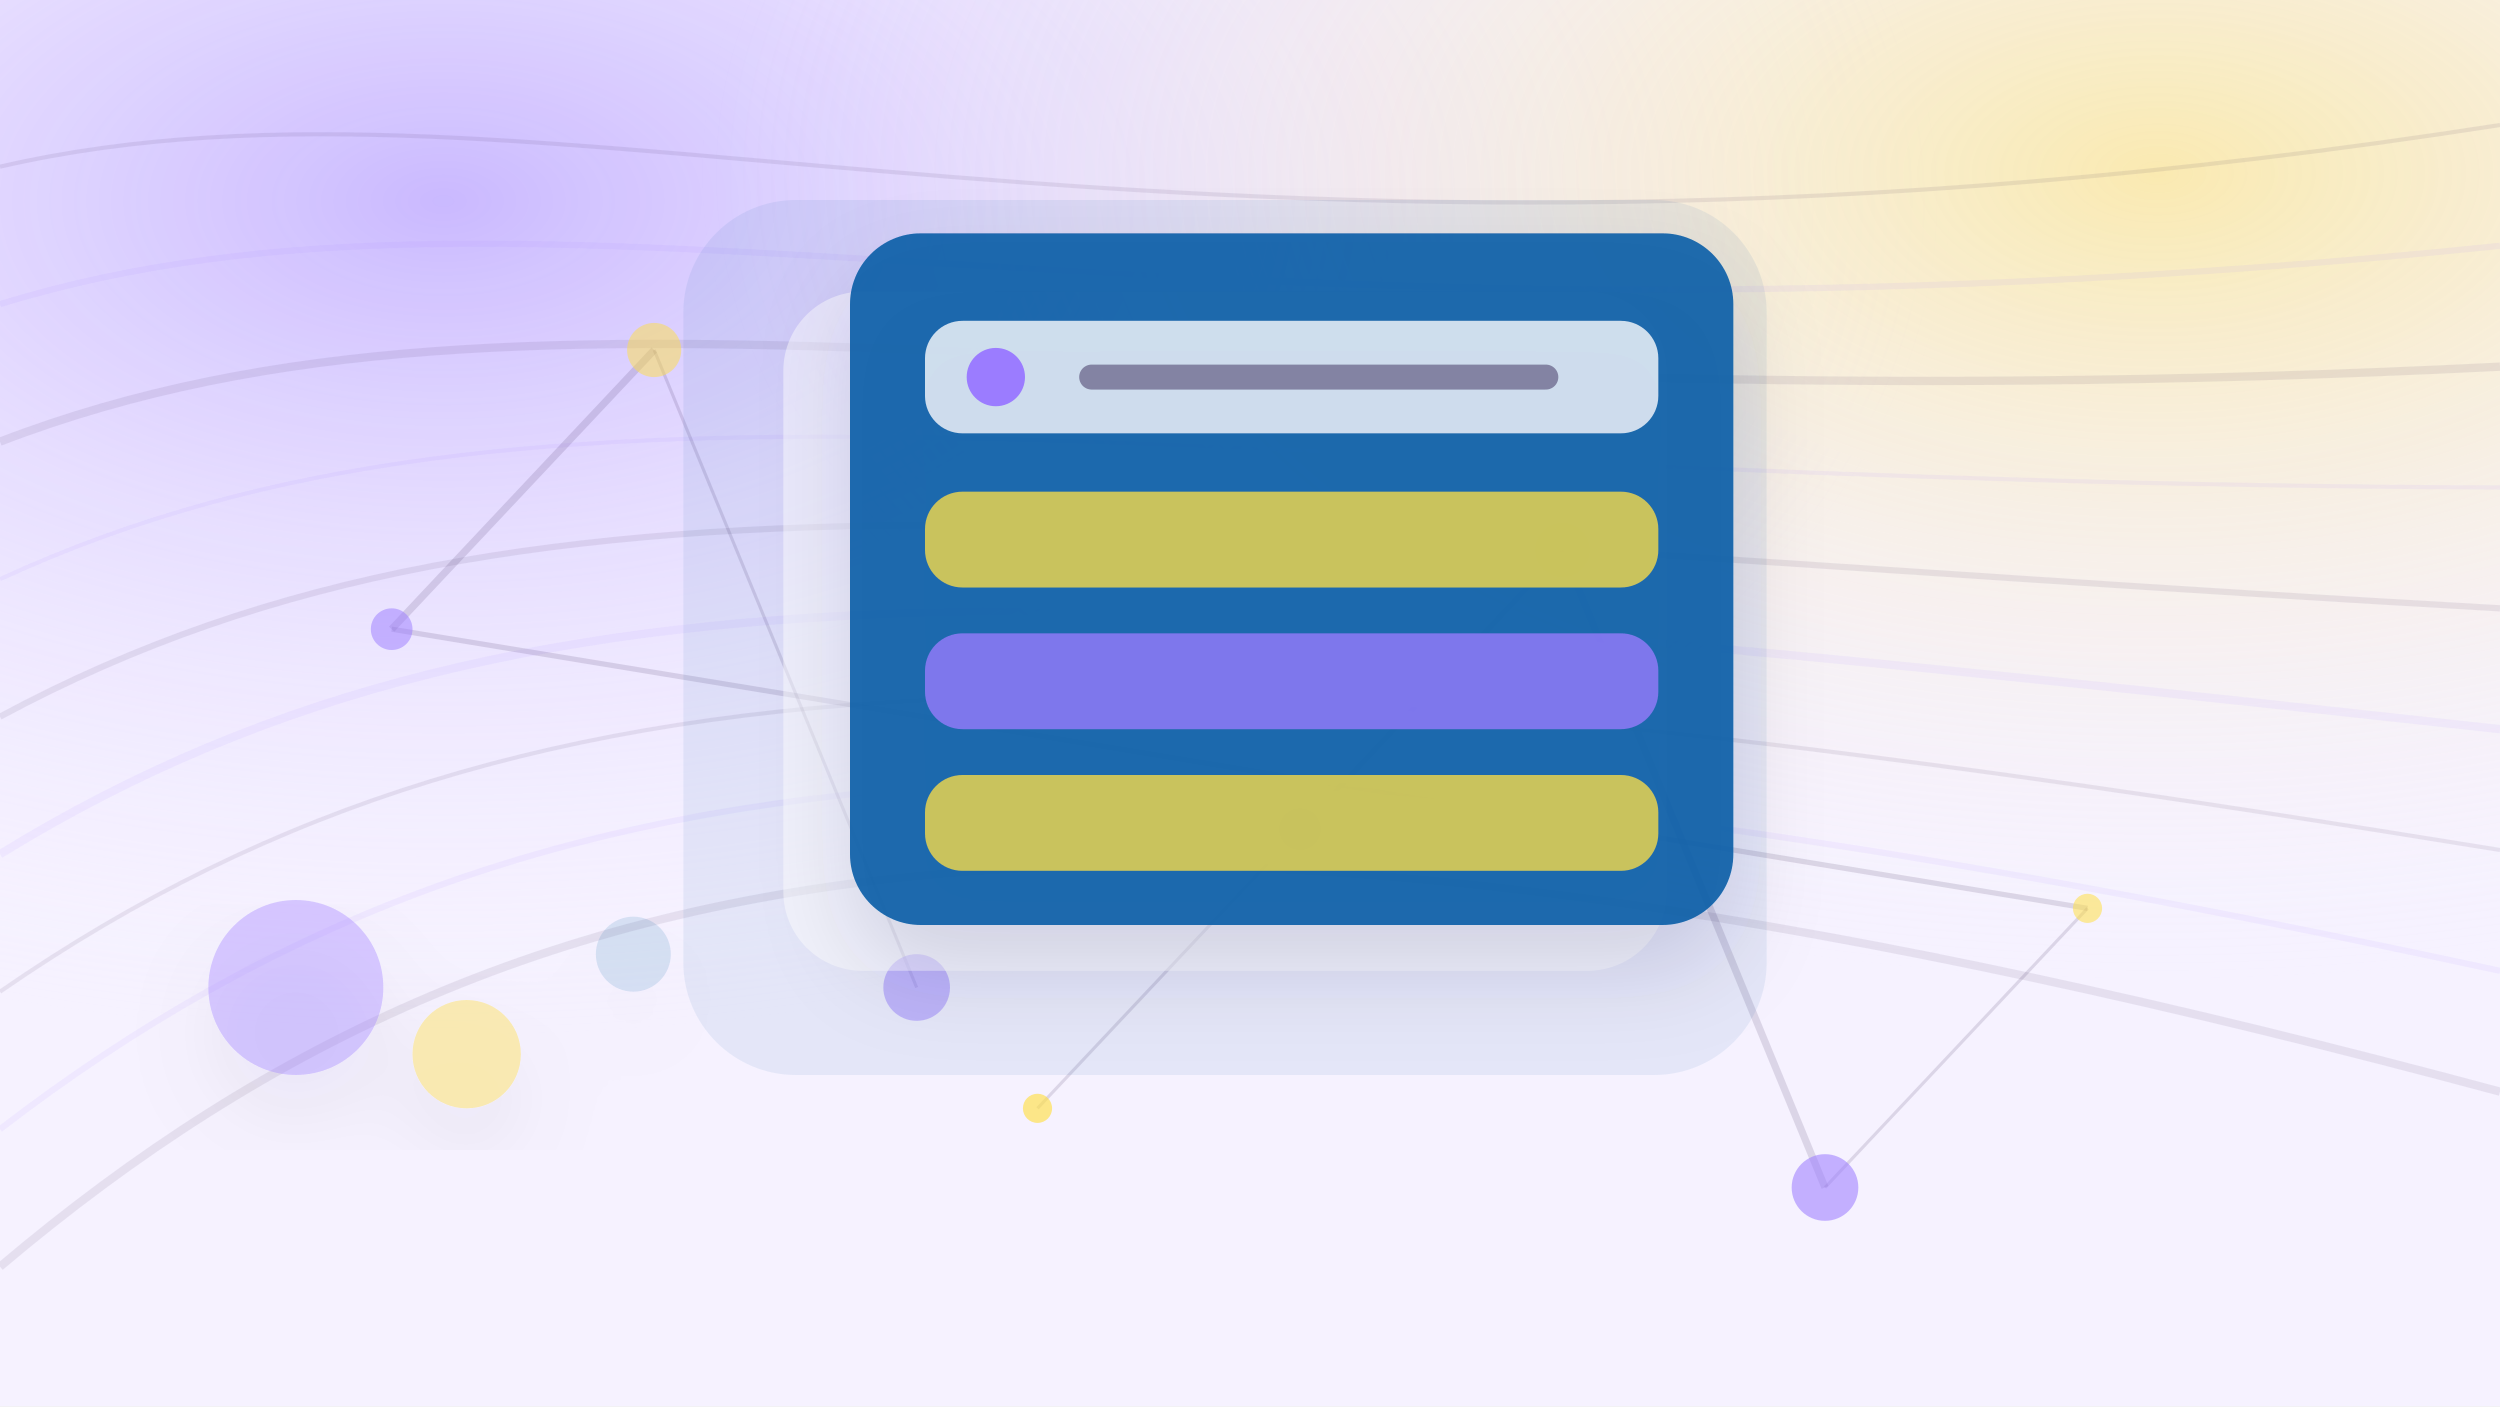
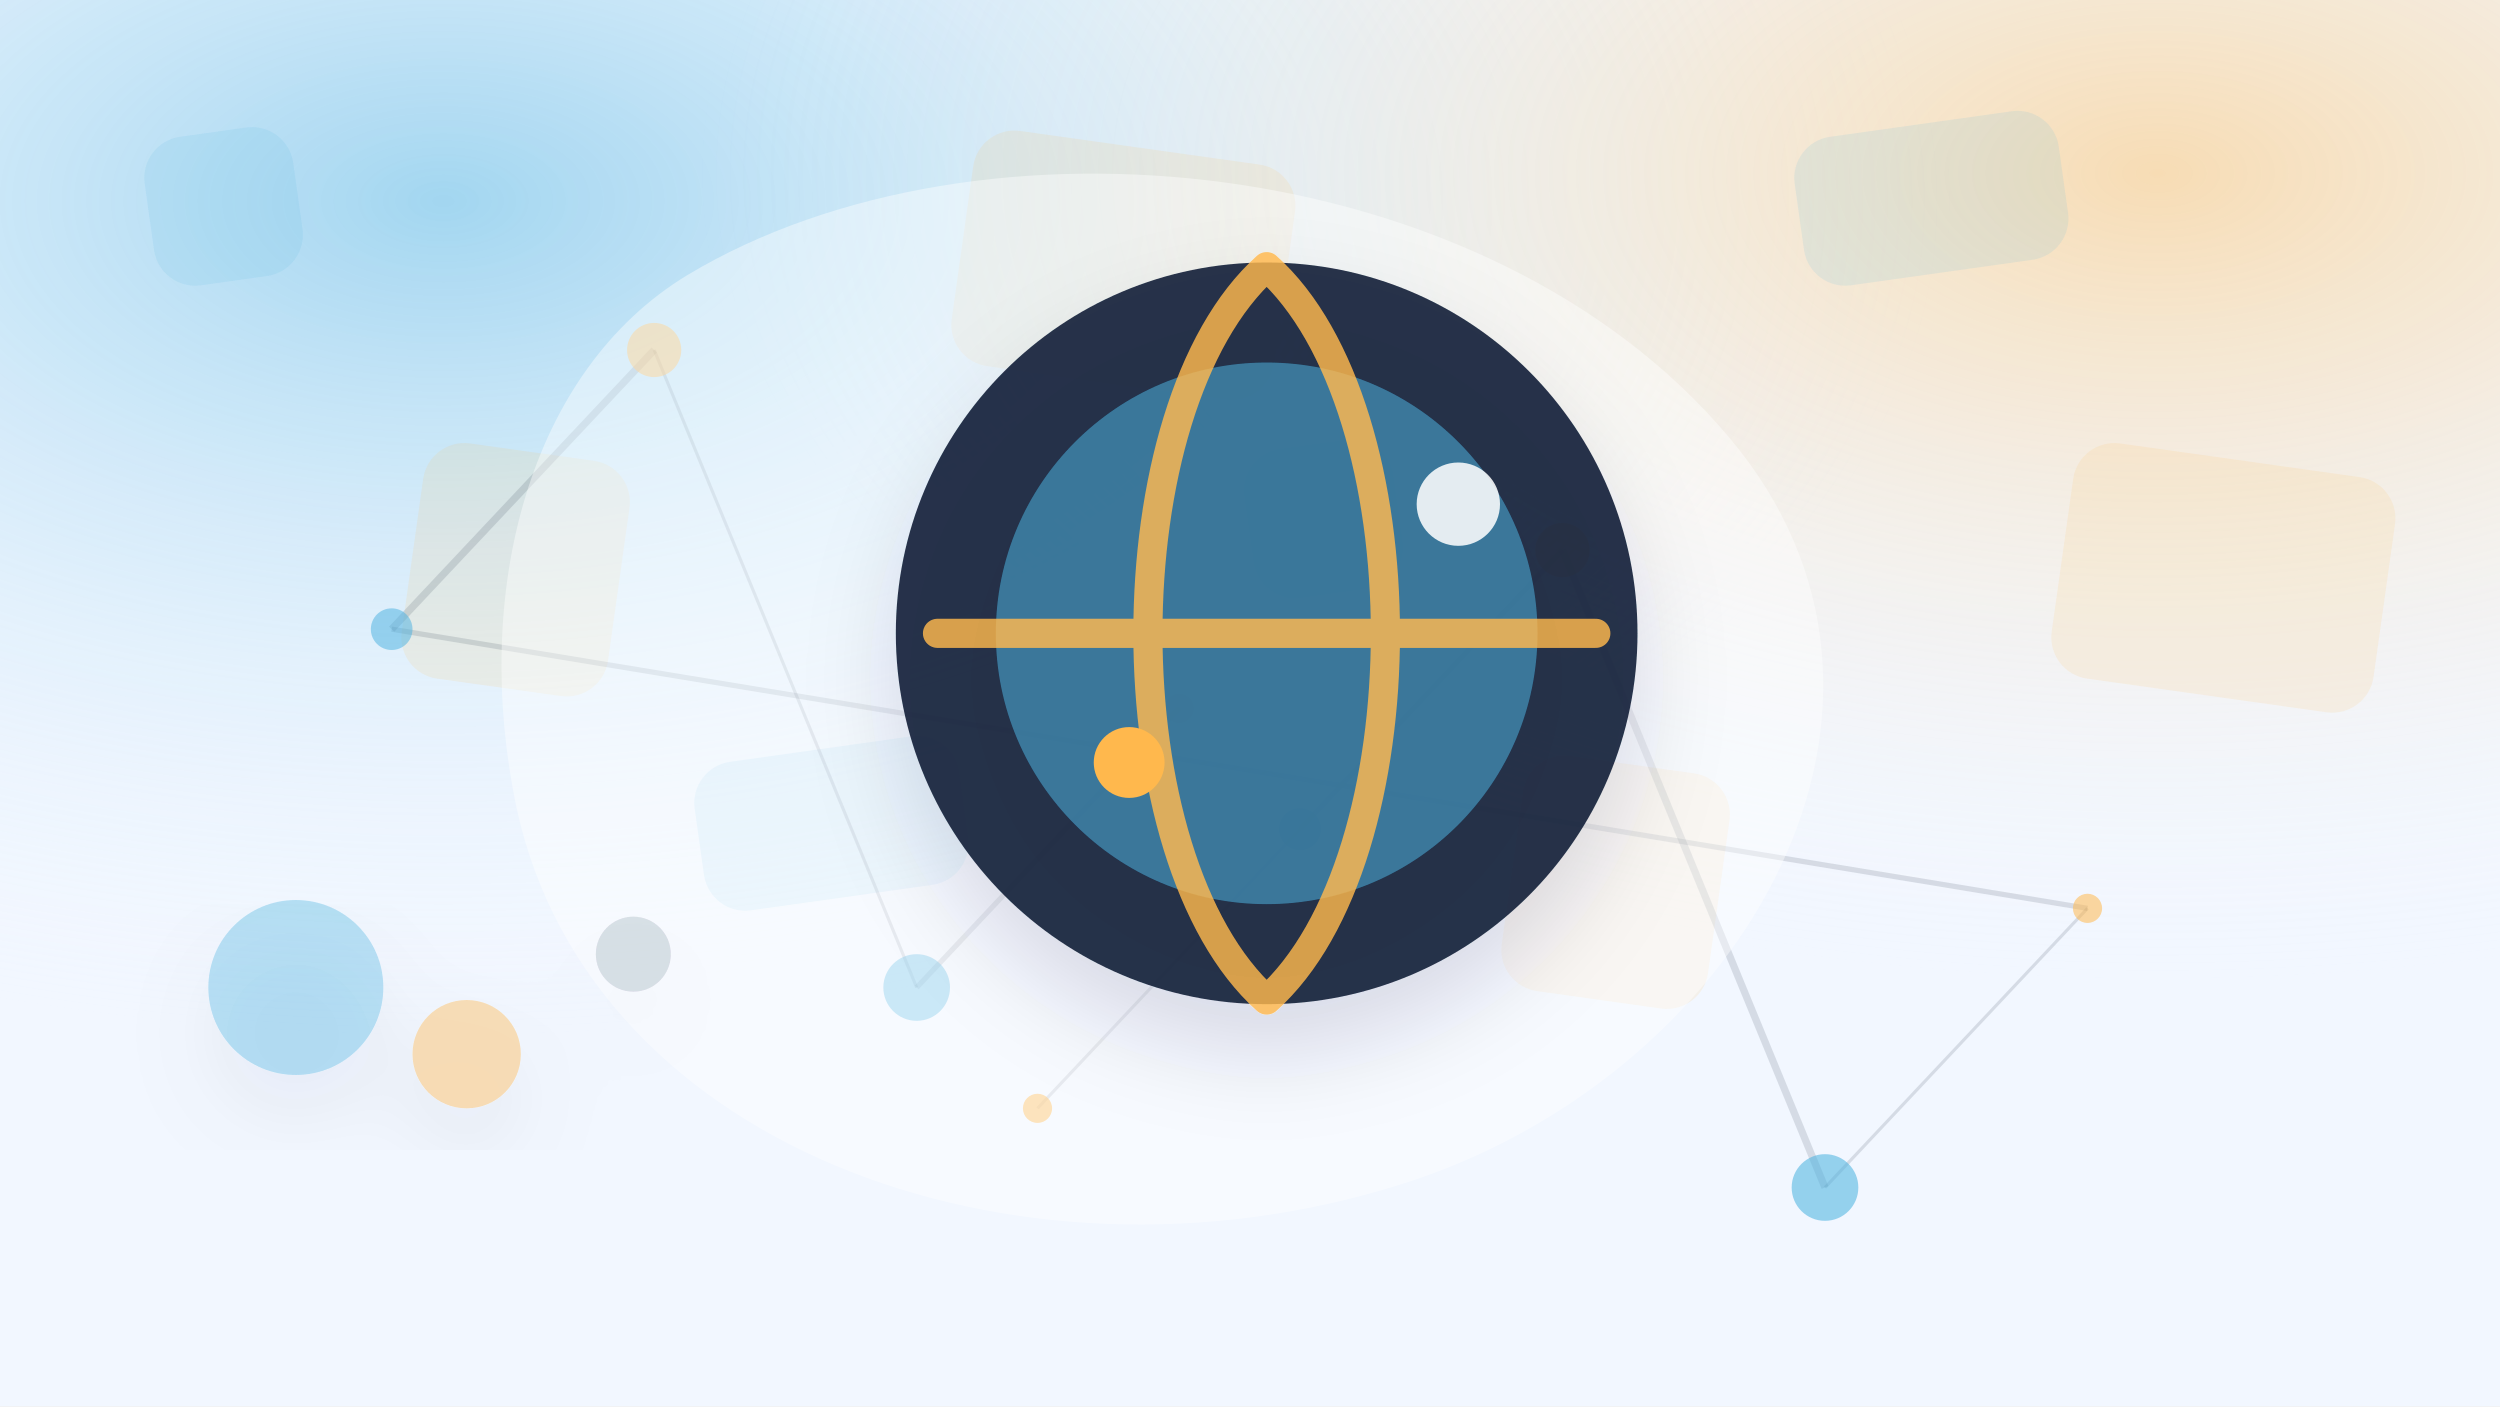
<svg xmlns="http://www.w3.org/2000/svg" width="1200" height="675" viewBox="0 0 1200 675" role="img" aria-labelledby="title desc">
  <defs>
    <radialGradient id="g1" cx="18%" cy="14%" r="60%">
-       <stop stop-color="#9b7cff" stop-opacity=".48" />
-       <stop offset="1" stop-color="#f6f2ff" stop-opacity="0" />
+       <stop stop-color="#4cb2e0" stop-opacity=".48" />
+       <stop offset="1" stop-color="#f2f7ff" stop-opacity="0" />
    </radialGradient>
    <radialGradient id="g2" cx="86%" cy="12%" r="58%">
-       <stop stop-color="#ffdf45" stop-opacity=".42" />
-       <stop offset="1" stop-color="#f6f2ff" stop-opacity="0" />
+       <stop stop-color="#ffb84d" stop-opacity=".42" />
+       <stop offset="1" stop-color="#f2f7ff" stop-opacity="0" />
    </radialGradient>
    <linearGradient id="split" x1="0" x2="1">
-       <stop stop-color="#f6f2ff" />
-       <stop offset=".55" stop-color="#f6f2ff" />
-       <stop offset=".55" stop-color="#eef8ff" />
-       <stop offset="1" stop-color="#fff7d1" />
+       <stop stop-color="#f2f7ff" />
+       <stop offset=".55" stop-color="#f2f7ff" />
+       <stop offset=".55" stop-color="#fffdf2" />
+       <stop offset="1" stop-color="#eef8ff" />
    </linearGradient>
    <filter id="shadow" x="-20%" y="-20%" width="140%" height="140%">
      <feDropShadow dx="0" dy="22" stdDeviation="22" flood-color="#12213a" flood-opacity=".14" />
    </filter>
  </defs>
-   <rect width="1200" height="675" fill="#f6f2ff" />
+   <rect width="1200" height="675" fill="#f2f7ff" />
  <rect width="1200" height="675" fill="url(#g1)" />
  <rect width="1200" height="675" fill="url(#g2)" />
  <g opacity=".9">
-     <path d="M0 80C260 20 560 160 1200 60" fill="none" stroke="#27144a" stroke-opacity=".09" stroke-width="2" />
-     <path d="M0 146C260 66 560 184 1200 118" fill="none" stroke="#9b7cff" stroke-opacity=".09" stroke-width="3" />
-     <path d="M0 212C260 112 560 208 1200 176" fill="none" stroke="#27144a" stroke-opacity=".09" stroke-width="4" />
-     <path d="M0 278C260 158 560 232 1200 234" fill="none" stroke="#9b7cff" stroke-opacity=".09" stroke-width="2" />
-     <path d="M0 344C260 204 560 256 1200 292" fill="none" stroke="#27144a" stroke-opacity=".09" stroke-width="3" />
-     <path d="M0 410C260 250 560 280 1200 350" fill="none" stroke="#9b7cff" stroke-opacity=".09" stroke-width="4" />
-     <path d="M0 476C260 296 560 304 1200 408" fill="none" stroke="#27144a" stroke-opacity=".09" stroke-width="2" />
-     <path d="M0 542C260 342 560 328 1200 466" fill="none" stroke="#9b7cff" stroke-opacity=".09" stroke-width="3" />
-     <path d="M0 608C260 388 560 352 1200 524" fill="none" stroke="#27144a" stroke-opacity=".09" stroke-width="4" />
+     <rect x="70" y="64" width="72" height="72" rx="20" fill="#4cb2e0" opacity=".13" transform="rotate(-8 100 90)" />
+     <rect x="202" y="214" width="100" height="114" rx="20" fill="#ffb84d" opacity=".13" transform="rotate(8 232 240)" />
+     <rect x="334" y="364" width="128" height="72" rx="20" fill="#4cb2e0" opacity=".13" transform="rotate(-8 364 390)" />
+     <rect x="466" y="64" width="156" height="114" rx="20" fill="#ffb84d" opacity=".13" transform="rotate(8 496 90)" />
+     <rect x="598" y="214" width="72" height="72" rx="20" fill="#4cb2e0" opacity=".13" transform="rotate(-8 628 240)" />
+     <rect x="730" y="364" width="100" height="114" rx="20" fill="#ffb84d" opacity=".13" transform="rotate(8 760 390)" />
+     <rect x="862" y="64" width="128" height="72" rx="20" fill="#4cb2e0" opacity=".13" transform="rotate(-8 892 90)" />
+     <rect x="994" y="214" width="156" height="114" rx="20" fill="#ffb84d" opacity=".13" transform="rotate(8 1024 240)" />
  </g>
  <g>
-     <line x1="498" y1="532" x2="624" y2="398" stroke="#27144a" stroke-opacity=".13" stroke-width="1.5" />
-     <line x1="624" y1="398" x2="750" y2="264" stroke="#27144a" stroke-opacity=".13" stroke-width="2.5" />
-     <line x1="750" y1="264" x2="876" y2="570" stroke="#27144a" stroke-opacity=".13" stroke-width="3.5" />
-     <line x1="876" y1="570" x2="1002" y2="436" stroke="#27144a" stroke-opacity=".13" stroke-width="1.5" />
-     <line x1="1002" y1="436" x2="188" y2="302" stroke="#27144a" stroke-opacity=".13" stroke-width="2.5" />
-     <line x1="188" y1="302" x2="314" y2="168" stroke="#27144a" stroke-opacity=".13" stroke-width="3.5" />
-     <line x1="314" y1="168" x2="440" y2="474" stroke="#27144a" stroke-opacity=".13" stroke-width="1.5" />
-     <circle cx="498" cy="532" r="7" fill="#ffdf45" opacity="0.64" />
-     <circle cx="624" cy="398" r="10" fill="#9b7cff" opacity="0.615" />
-     <circle cx="750" cy="264" r="13" fill="#ffdf45" opacity="0.59" />
-     <circle cx="876" cy="570" r="16" fill="#9b7cff" opacity="0.565" />
-     <circle cx="1002" cy="436" r="7" fill="#ffdf45" opacity="0.54" />
-     <circle cx="188" cy="302" r="10" fill="#9b7cff" opacity="0.515" />
-     <circle cx="314" cy="168" r="13" fill="#ffdf45" opacity="0.49" />
-     <circle cx="440" cy="474" r="16" fill="#9b7cff" opacity="0.465" />
+     <line x1="498" y1="532" x2="624" y2="398" stroke="#12213a" stroke-opacity=".13" stroke-width="1.5" />
+     <line x1="624" y1="398" x2="750" y2="264" stroke="#12213a" stroke-opacity=".13" stroke-width="2.5" />
+     <line x1="750" y1="264" x2="876" y2="570" stroke="#12213a" stroke-opacity=".13" stroke-width="3.5" />
+     <line x1="876" y1="570" x2="1002" y2="436" stroke="#12213a" stroke-opacity=".13" stroke-width="1.5" />
+     <line x1="1002" y1="436" x2="188" y2="302" stroke="#12213a" stroke-opacity=".13" stroke-width="2.5" />
+     <line x1="188" y1="302" x2="314" y2="168" stroke="#12213a" stroke-opacity=".13" stroke-width="3.5" />
+     <line x1="314" y1="168" x2="440" y2="474" stroke="#12213a" stroke-opacity=".13" stroke-width="1.5" />
+     <line x1="440" y1="474" x2="566" y2="340" stroke="#12213a" stroke-opacity=".13" stroke-width="2.5" />
+     <circle cx="498" cy="532" r="7" fill="#ffb84d" opacity="0.64" />
+     <circle cx="624" cy="398" r="10" fill="#4cb2e0" opacity="0.615" />
+     <circle cx="750" cy="264" r="13" fill="#ffb84d" opacity="0.59" />
+     <circle cx="876" cy="570" r="16" fill="#4cb2e0" opacity="0.565" />
+     <circle cx="1002" cy="436" r="7" fill="#ffb84d" opacity="0.54" />
+     <circle cx="188" cy="302" r="10" fill="#4cb2e0" opacity="0.515" />
+     <circle cx="314" cy="168" r="13" fill="#ffb84d" opacity="0.49" />
+     <circle cx="440" cy="474" r="16" fill="#4cb2e0" opacity="0.465" />
+     <circle cx="566" cy="340" r="7" fill="#ffb84d" opacity="0.44" />
  </g>
  <g transform="translate(-300 0)">
-     <rect x="628" y="96" width="520" height="420" rx="54" fill="#0f5fa8" opacity=".08" />
-     <rect x="676" y="140" width="424" height="326" rx="38" fill="#fff" opacity=".46" />
+     <path d="M630 132C770 48 1014 72 1130 210c108 128 8 302-150 356-184 62-396-12-432-178-22-104 6-210 82-256Z" fill="#fff" opacity=".42" />
  </g>
  <g transform="translate(-300 0)" filter="url(#shadow)">
-     <g transform="translate(708 112)">
-       <rect x="0" y="0" width="424" height="332" rx="34" fill="#0f5fa8" opacity=".92" />
-       <rect x="36" y="42" width="352" height="54" rx="18" fill="#fff" opacity=".78" />
-       <circle cx="70" cy="69" r="14" fill="#9b7cff" />
-       <path d="M116 69h218" stroke="#27144a" stroke-width="12" stroke-linecap="round" opacity=".45" />
-       <rect x="36" y="124" width="352" height="46" rx="18" fill="#ffdf45" opacity=".76" />
-       <rect x="36" y="192" width="352" height="46" rx="18" fill="#9b7cff" opacity=".76" />
-       <rect x="36" y="260" width="352" height="46" rx="18" fill="#ffdf45" opacity=".76" />
+     <g transform="translate(700 96)">
+       <circle cx="208" cy="208" r="178" fill="#12213a" opacity=".92" />
+       <circle cx="208" cy="208" r="130" fill="#4cb2e0" opacity=".55" />
+       <path d="M50 208h316M208 32c-76 68-76 284 0 352M208 32c76 68 76 284 0 352" fill="none" stroke="#ffb84d" stroke-width="14" stroke-linecap="round" opacity=".82" />
+       <circle cx="300" cy="146" r="20" fill="#fff" opacity=".86" />
+       <circle cx="142" cy="270" r="17" fill="#ffb84d" />
    </g>
  </g>
  <g filter="url(#shadow)" opacity=".82">
-     <circle cx="142" cy="474" r="42" fill="#9b7cff" opacity=".44" />
-     <circle cx="224" cy="506" r="26" fill="#ffdf45" opacity=".5" />
-     <circle cx="304" cy="458" r="18" fill="#0f5fa8" opacity=".16" />
+     <circle cx="142" cy="474" r="42" fill="#4cb2e0" opacity=".44" />
+     <circle cx="224" cy="506" r="26" fill="#ffb84d" opacity=".5" />
+     <circle cx="304" cy="458" r="18" fill="#12213a" opacity=".16" />
  </g>
</svg>
